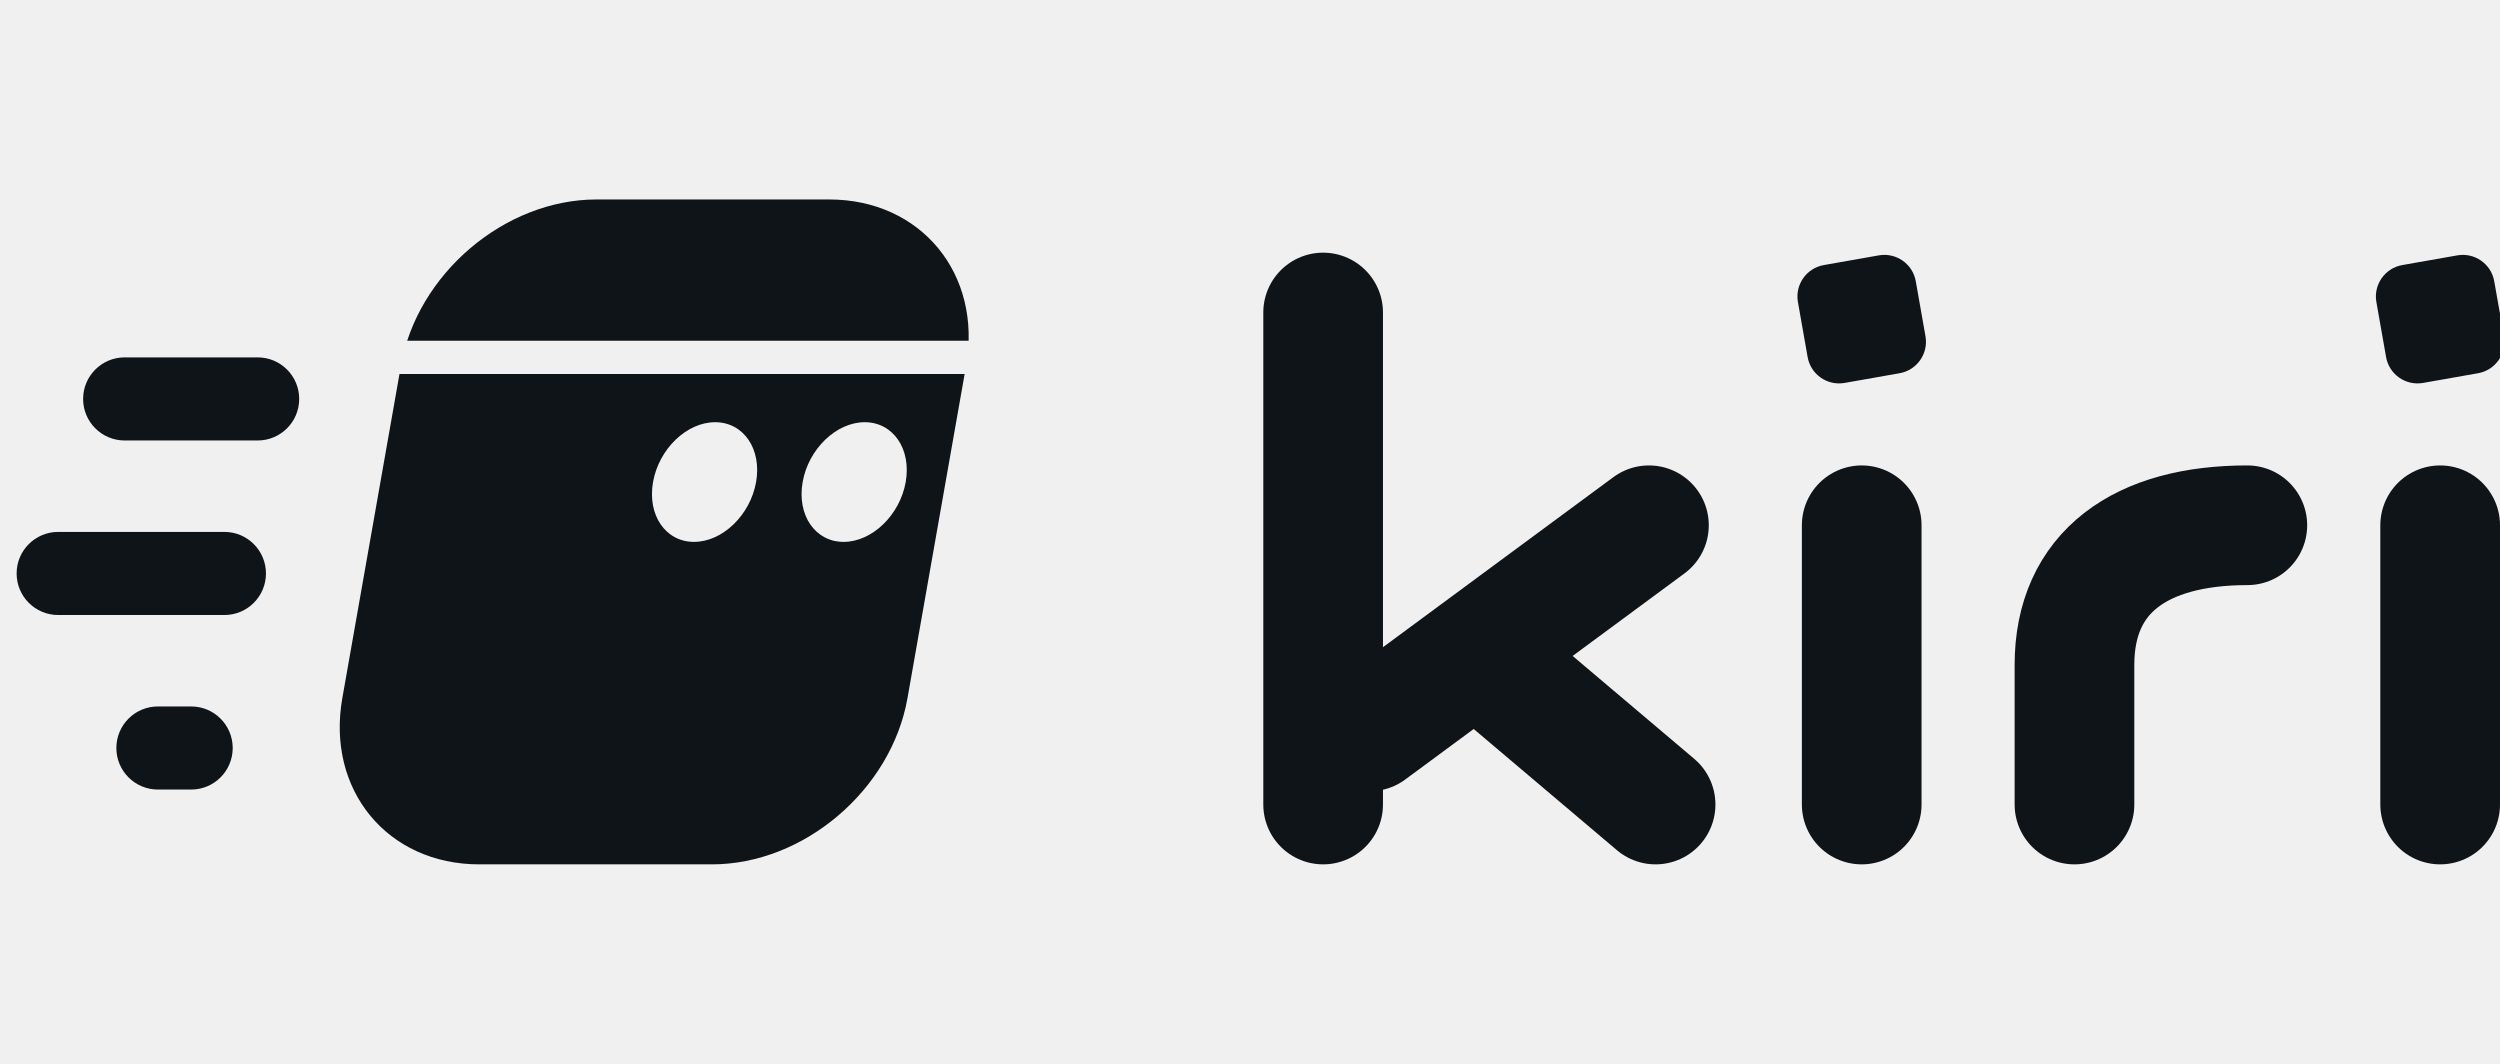
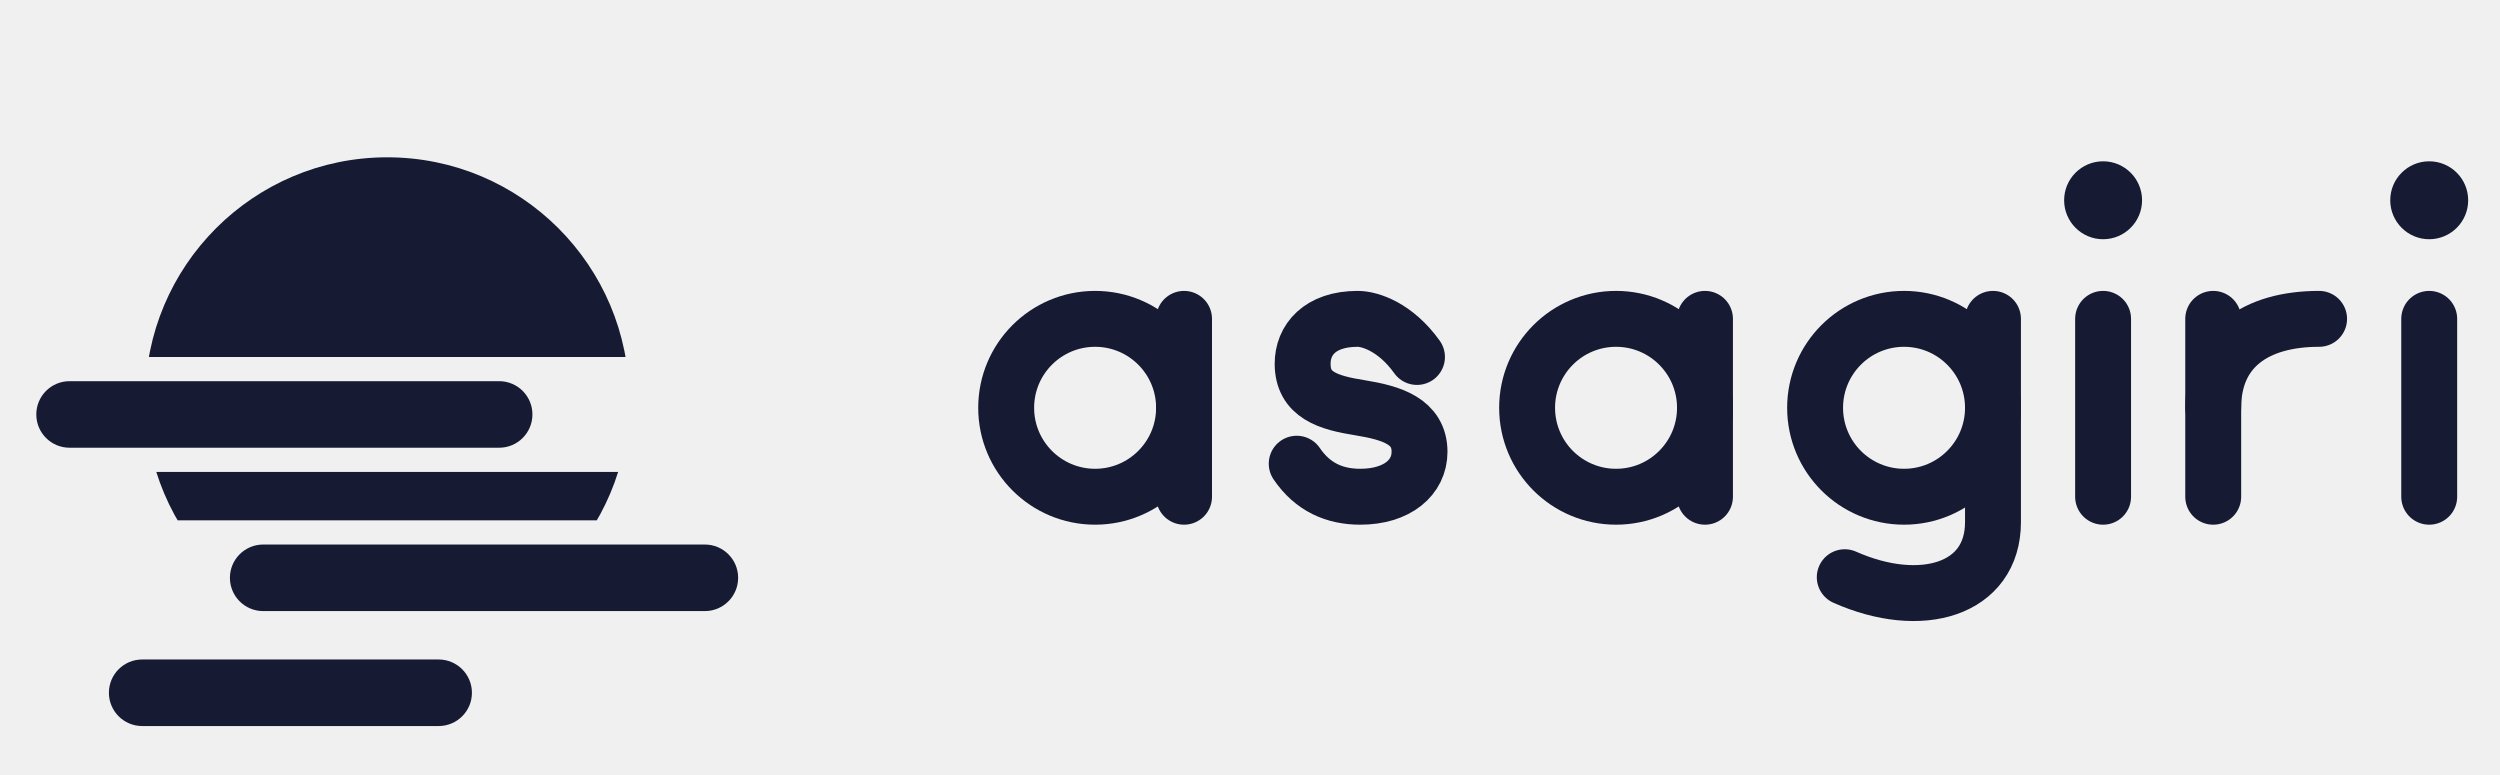
- <svg xmlns="http://www.w3.org/2000/svg" viewBox="0 0 150.4 64" width="601.6" height="256" role="img" aria-labelledby="t">
-   <mask id="kmono-m" maskUnits="userSpaceOnUse" x="0" y="0" width="64" height="64">
-     <g transform="translate(6 0) skewX(-10)">
-       <g fill="#fff">
-         <rect x="22" y="12" width="34" height="40" rx="10" />
-       </g>
-       <g fill="#000">
-         <ellipse cx="41.5" cy="29" rx="3.1" ry="3.6" />
-         <ellipse cx="50.5" cy="29" rx="3.1" ry="3.6" />
-         <rect x="10" y="20.5" width="60" height="2" />
-       </g>
+ <svg xmlns="http://www.w3.org/2000/svg" viewBox="0 0 206.6 64" width="826.4" height="256" role="img" aria-labelledby="t">
+   <clipPath id="amono-c">
+     <rect x="0" y="0" width="64" height="29.5" />
+     <rect x="0" y="39" width="64" height="4" />
+   </clipPath>
+   <g clip-path="url(#amono-c)" fill="#161B33">
+     <circle cx="32" cy="33" r="20" />
+   </g>
+   <g fill="#161B33">
+     <rect x="3" y="31.5" width="41" height="5.5" rx="2.75" />
+     <rect x="19" y="45" width="42" height="5.5" rx="2.75" />
+     <rect x="9" y="54.5" width="30" height="5.5" rx="2.75" />
+   </g>
+   <g transform="translate(80 5) scale(0.7)">
+     <g fill="none" stroke="#161B33" stroke-width="6.6" stroke-linecap="round" stroke-linejoin="round">
+       <circle cx="15" cy="41" r="10.5" />
+       <path d="M25.5 30.5V51.5" />
+       <path d="M53.0 35C50.5 31.5 47.5 30.5 46.0 30.5C41.5 30.5 39.5 33 39.5 35.8C39.5 39.5 42.5 40.4 46.3 41C50.0 41.6 53.3 42.6 53.3 46.2C53.3 49.2 50.7 51.5 46.3 51.5C43.3 51.5 40.7 50.4 38.8 47.6" />
+       <circle cx="76.5" cy="41" r="10.5" />
+       <path d="M87.0 30.5V51.5" />
+       <circle cx="110.5" cy="41" r="10.5" />
+       <path d="M121.0 30.5V54.5C121.0 62.5 112.5 65 103.5 61" />
+       <path d="M134 30.5V51.5" />
+       <path d="M147 30.5V51.5" />
+       <path d="M147 41C147 34 152 30.5 159.5 30.5" />
+       <path d="M172.5 30.5V51.5" />
    </g>
-   </mask>
-   <g fill="#0F1419">
-     <rect width="64" height="64" mask="url(#kmono-m)" />
-     <rect x="5" y="21.5" width="13" height="5" rx="2.5" />
-     <rect x="1" y="32" width="15" height="5" rx="2.5" />
-     <rect x="7" y="42.5" width="7" height="5" rx="2.5" />
-   </g>
-   <g transform="translate(76 7.2) scale(0.8)">
-     <g fill="none" stroke="#0F1419" stroke-width="9" stroke-linecap="round" stroke-linejoin="round">
-       <path d="M4.5 14.5V51.5" />
-       <path d="M29 30.5L8 46" />
-       <path d="M16.5 40.5L29.5 51.5" />
-       <path d="M45 30.5V51.5" />
-       <path d="M61 51.5V41C61 34 66 30.5 74 30.5" />
-       <path d="M88.5 30.5V51.5" />
-     </g>
-     <g fill="#0F1419">
-       <rect x="40.5" y="10.5" width="9" height="9" rx="2.4" transform="rotate(-10 45 15)" />
-       <rect x="84" y="10.5" width="9" height="9" rx="2.4" transform="rotate(-10 88.5 15)" />
+     <g fill="#161B33">
+       <circle cx="134" cy="16.5" r="4.6" />
+       <circle cx="172.5" cy="16.5" r="4.6" />
    </g>
  </g>
</svg>
